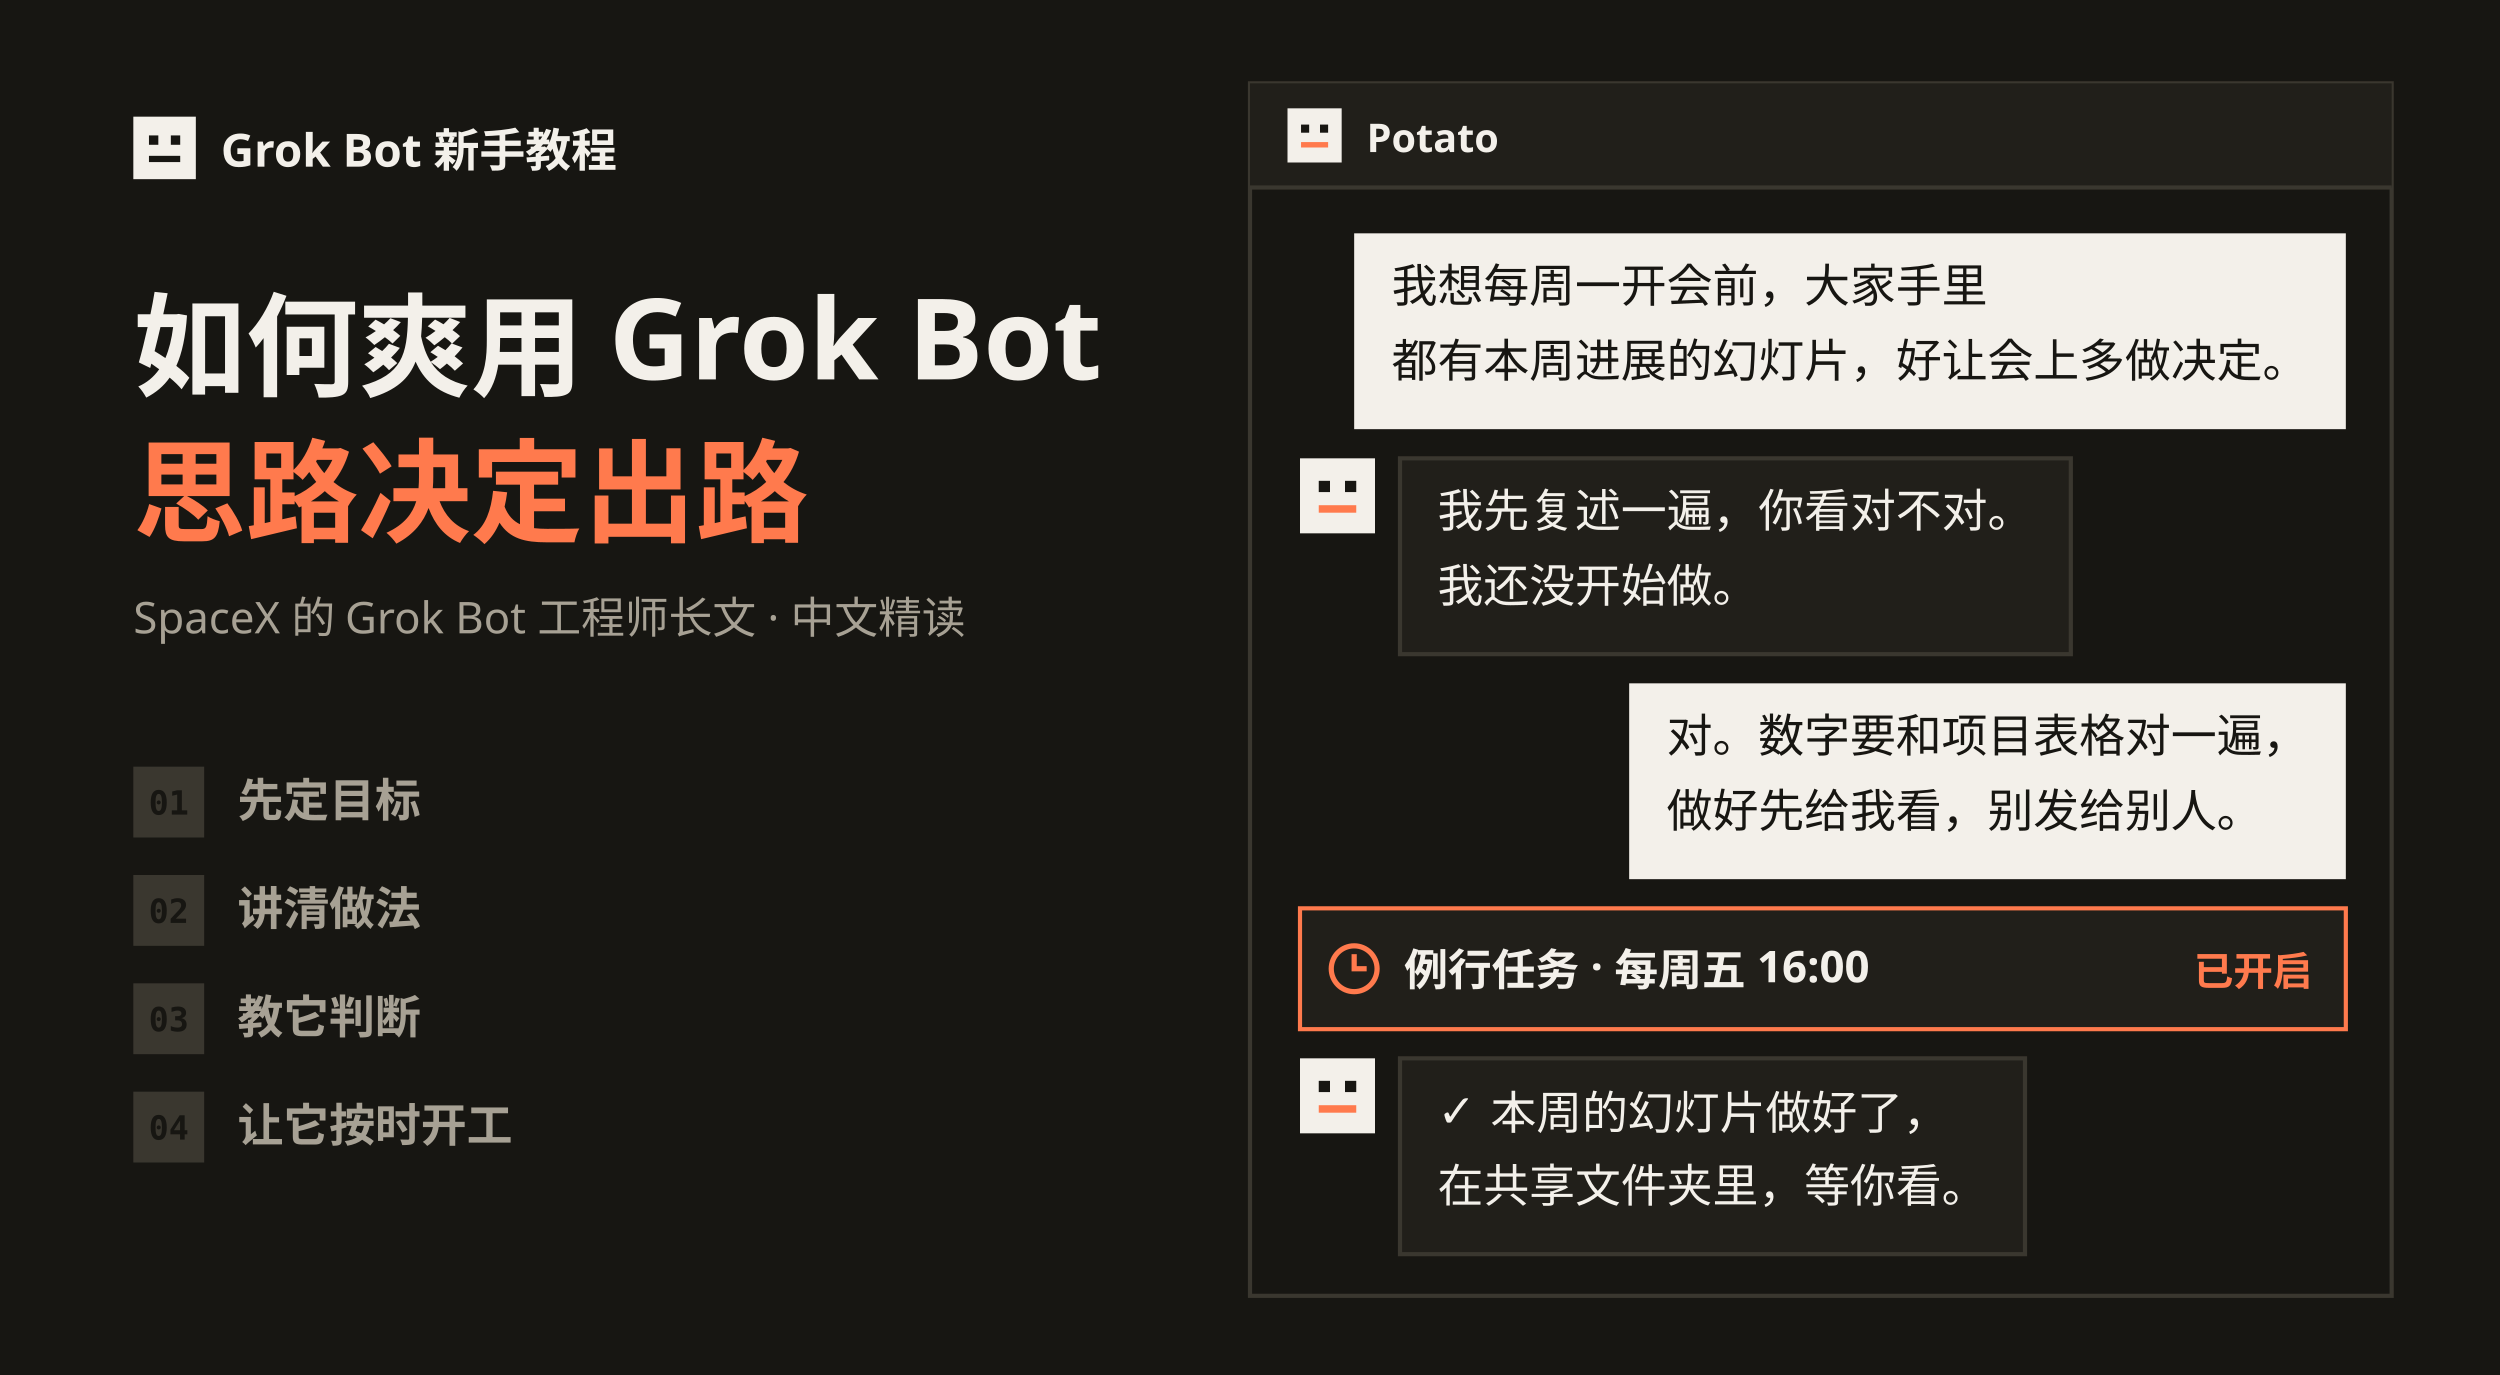
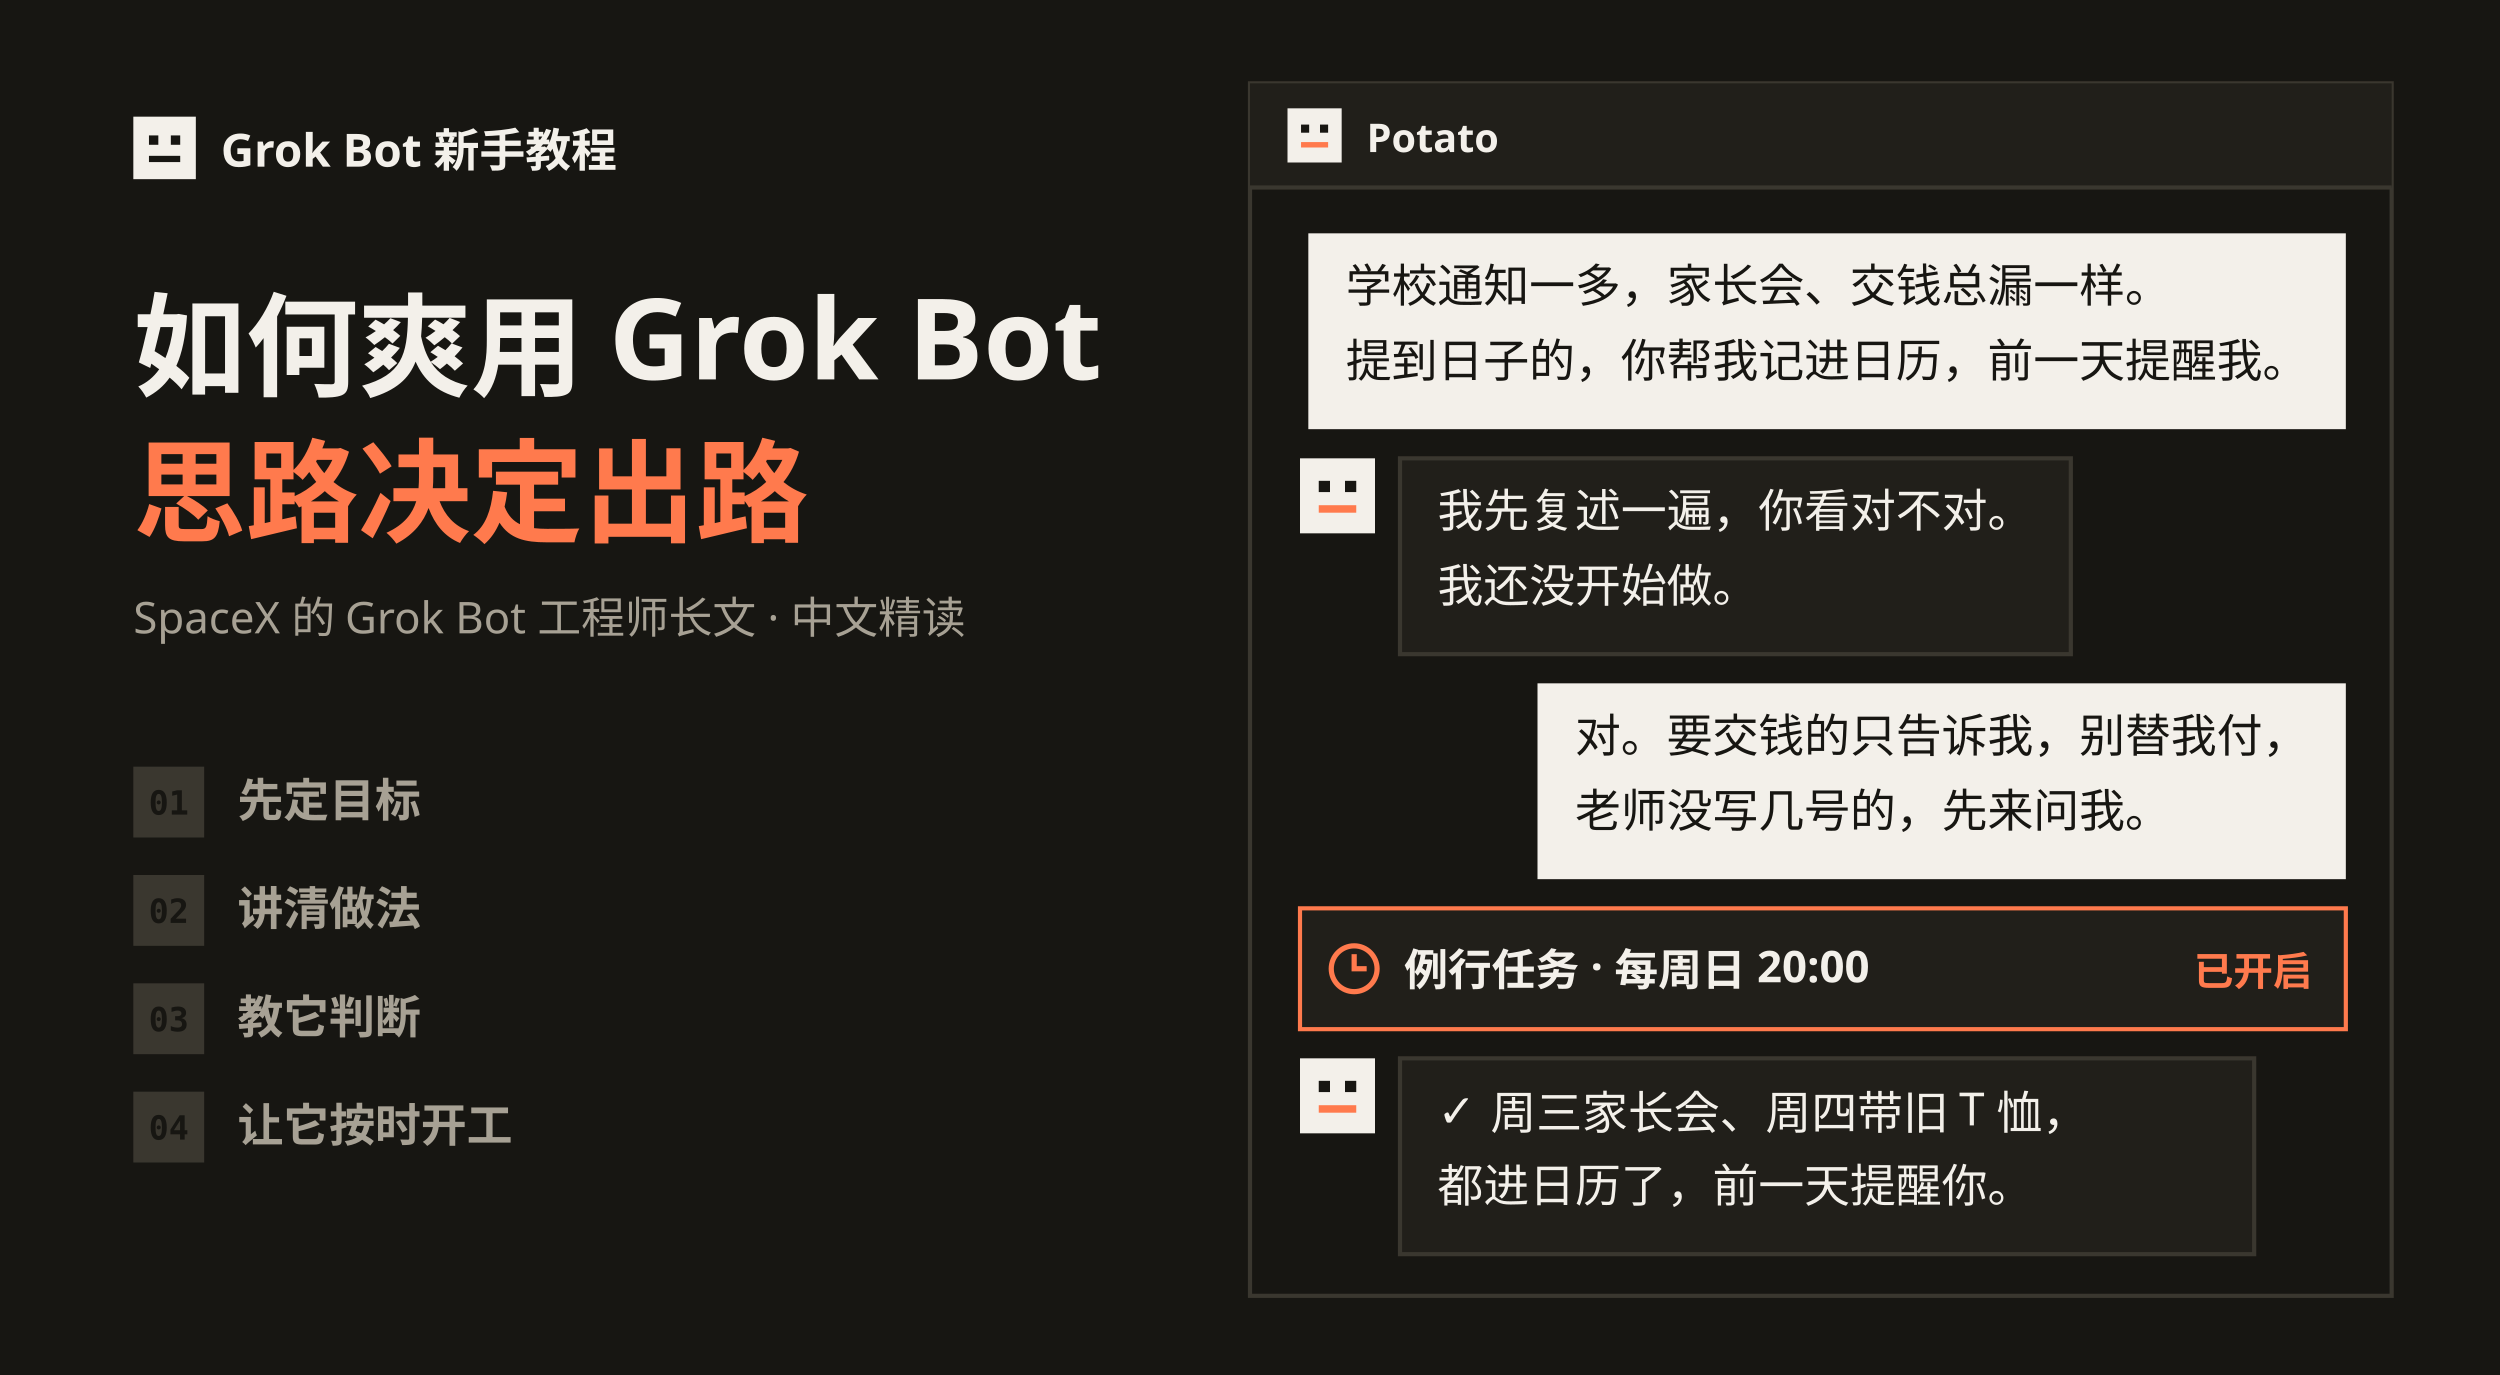
<svg xmlns="http://www.w3.org/2000/svg" width="1200" height="660" viewBox="0 0 1200 660" role="img" aria-label="如何爽用 Grok Bot 思路决定出路">
  <style>@keyframes u1{0%,4.62%{opacity:0;transform:translateY(10px)}8.08%,90.77%{opacity:1;transform:translateY(0)}95.38%,100%{opacity:0;transform:translateY(0)}}.u1{animation:u1 13.0s infinite;transform-box:fill-box}@keyframes b1{0%,20.00%{opacity:0;transform:translateY(10px)}23.46%,90.77%{opacity:1;transform:translateY(0)}95.38%,100%{opacity:0;transform:translateY(0)}}.b1{animation:b1 13.0s infinite;transform-box:fill-box}@keyframes u2{0%,36.92%{opacity:0;transform:translateY(10px)}40.38%,90.77%{opacity:1;transform:translateY(0)}95.38%,100%{opacity:0;transform:translateY(0)}}.u2{animation:u2 13.0s infinite;transform-box:fill-box}@keyframes card{0%,53.85%{opacity:0;transform:translateY(10px)}57.31%,90.77%{opacity:1;transform:translateY(0)}95.38%,100%{opacity:0;transform:translateY(0)}}.card{animation:card 13.0s infinite;transform-box:fill-box}@keyframes b2{0%,69.23%{opacity:0;transform:translateY(10px)}72.69%,90.77%{opacity:1;transform:translateY(0)}95.38%,100%{opacity:0;transform:translateY(0)}}.b2{animation:b2 13.0s infinite;transform-box:fill-box}@keyframes s0{0%,4.62%{fill:#3a372f}6.92%,90.77%{fill:#ff7a4d}95.38%,100%{fill:#3a372f}}.s0{animation:s0 13.0s infinite}@keyframes s0t{0%,4.62%{fill:#a7a194}6.92%,90.77%{fill:#f3f0ea}95.38%,100%{fill:#a7a194}}.s0t{animation:s0t 13.0s infinite}@keyframes s1{0%,20.00%{fill:#3a372f}22.31%,90.77%{fill:#ff7a4d}95.38%,100%{fill:#3a372f}}.s1{animation:s1 13.0s infinite}@keyframes s1t{0%,20.00%{fill:#a7a194}22.31%,90.77%{fill:#f3f0ea}95.38%,100%{fill:#a7a194}}.s1t{animation:s1t 13.0s infinite}@keyframes s2{0%,36.92%{fill:#3a372f}39.23%,90.77%{fill:#ff7a4d}95.38%,100%{fill:#3a372f}}.s2{animation:s2 13.0s infinite}@keyframes s2t{0%,36.92%{fill:#a7a194}39.23%,90.77%{fill:#f3f0ea}95.38%,100%{fill:#a7a194}}.s2t{animation:s2t 13.0s infinite}@keyframes s3{0%,53.85%{fill:#3a372f}56.15%,90.77%{fill:#ff7a4d}95.38%,100%{fill:#3a372f}}.s3{animation:s3 13.0s infinite}@keyframes s3t{0%,53.85%{fill:#a7a194}56.15%,90.77%{fill:#f3f0ea}95.38%,100%{fill:#a7a194}}.s3t{animation:s3t 13.0s infinite}@media (prefers-reduced-motion:reduce){*{animation:none!important;opacity:1!important;transform:none!important}.s0,.s1,.s2,.s3{fill:#ff7a4d!important}.s0t,.s1t,.s2t,.s3t{fill:#f3f0ea!important}}</style>
  <rect width="1200" height="660" fill="#171612" />
  <rect x="64" y="56" width="30" height="30" fill="#f3f0ea" />
  <rect x="71.5" y="65.0" width="4.5" height="4.5" fill="#171612" />
  <rect x="82.0" y="65.0" width="4.5" height="4.5" fill="#171612" />
  <rect x="71.5" y="74.8" width="15.0" height="3.0" fill="#171612" />
  <text x="106" y="80" font-family="'PingFang SC','Noto Sans SC','Microsoft YaHei',sans-serif" font-size="22" font-weight="600" fill="#f3f0ea">Grok Bot 新手教程</text>
  <text x="64" y="186" font-family="'PingFang SC','Noto Sans SC','Microsoft YaHei',sans-serif" font-size="54" font-weight="700" fill="#f3f0ea">如何爽用 Grok Bot</text>
  <text x="64" y="256" font-family="'PingFang SC','Noto Sans SC','Microsoft YaHei',sans-serif" font-size="54" font-weight="700" fill="#ff7a4d">思路决定出路</text>
  <text x="64" y="304" font-family="'PingFang SC','Noto Sans SC','Microsoft YaHei',sans-serif" font-size="21" fill="#a7a194">SpaceX 的 Grok Bot 工程师长文 · 中文精读</text>
  <rect class="s0" x="64" y="368" width="34" height="34" fill="#3a372f" />
  <text x="81" y="391" font-family="ui-monospace,Menlo,monospace" font-size="16" font-weight="700" fill="#171612" text-anchor="middle">01</text>
  <text class="s0t" x="114" y="392" font-family="'PingFang SC','Noto Sans SC','Microsoft YaHei',sans-serif" font-size="22" font-weight="600" fill="#a7a194">先定目标</text>
  <rect class="s1" x="64" y="420" width="34" height="34" fill="#3a372f" />
  <text x="81" y="443" font-family="ui-monospace,Menlo,monospace" font-size="16" font-weight="700" fill="#171612" text-anchor="middle">02</text>
  <text class="s1t" x="114" y="444" font-family="'PingFang SC','Noto Sans SC','Microsoft YaHei',sans-serif" font-size="22" font-weight="600" fill="#a7a194">讲清做法</text>
  <rect class="s2" x="64" y="472" width="34" height="34" fill="#3a372f" />
  <text x="81" y="495" font-family="ui-monospace,Menlo,monospace" font-size="16" font-weight="700" fill="#171612" text-anchor="middle">03</text>
  <text class="s2t" x="114" y="496" font-family="'PingFang SC','Noto Sans SC','Microsoft YaHei',sans-serif" font-size="22" font-weight="600" fill="#a7a194">教它判断</text>
  <rect class="s3" x="64" y="524" width="34" height="34" fill="#3a372f" />
  <text x="81" y="547" font-family="ui-monospace,Menlo,monospace" font-size="16" font-weight="700" fill="#171612" text-anchor="middle">04</text>
  <text class="s3t" x="114" y="548" font-family="'PingFang SC','Noto Sans SC','Microsoft YaHei',sans-serif" font-size="22" font-weight="600" fill="#a7a194">让它按时开工</text>
  <rect x="600" y="40" width="548" height="582" fill="#171612" stroke="#3a372f" stroke-width="2" />
  <rect x="600" y="40" width="548" height="50" fill="#211f1a" />
  <line x1="600" y1="90" x2="1148" y2="90" stroke="#3a372f" stroke-width="2" />
  <rect x="618" y="52" width="26" height="26" fill="#f3f0ea" />
  <rect x="624.5" y="59.8" width="3.9" height="3.9" fill="#171612" />
  <rect x="633.6" y="59.8" width="3.9" height="3.9" fill="#171612" />
  <rect x="624.5" y="68.2" width="13.0" height="2.6" fill="#ff7a4d" />
  <text x="656" y="73" font-family="'PingFang SC','Noto Sans SC','Microsoft YaHei',sans-serif" font-size="19" font-weight="600" fill="#f3f0ea">Potato</text>
  <g class="u1">
-     <rect x="650" y="112" width="476" height="94" fill="#f3f0ea" />
-     <text x="668" y="145" font-family="'PingFang SC','Noto Sans SC','Microsoft YaHei',sans-serif" font-size="22" font-weight="400" fill="#171612" text-anchor="start">我想每周一开会前，大家手里</text>
-     <text x="668" y="181" font-family="'PingFang SC','Noto Sans SC','Microsoft YaHei',sans-serif" font-size="22" font-weight="400" fill="#171612" text-anchor="start">都有本周进展的幻灯片，好让会上多做决定。</text>
+     <rect x="628" y="112" width="498" height="94" fill="#f3f0ea" />
+     <text x="646" y="145" font-family="'PingFang SC','Noto Sans SC','Microsoft YaHei',sans-serif" font-size="22" font-weight="400" fill="#171612" text-anchor="start">学校通知一多，家长会、交钱总漏一样。</text>
+     <text x="646" y="181" font-family="'PingFang SC','Noto Sans SC','Microsoft YaHei',sans-serif" font-size="22" font-weight="400" fill="#171612" text-anchor="start">提到日子的，你帮我记进日历，前一天提醒我。</text>
  </g>
  <g class="b1">
    <rect x="624" y="220" width="36" height="36" fill="#f3f0ea" />
    <rect x="633.0" y="230.8" width="5.4" height="5.4" fill="#171612" />
    <rect x="645.6" y="230.8" width="5.4" height="5.4" fill="#171612" />
    <rect x="633.0" y="242.5" width="18.0" height="3.6" fill="#ff7a4d" />
    <rect x="672" y="220" width="322" height="94" fill="#211f1a" stroke="#3a372f" stroke-width="2" />
    <text x="690" y="253" font-family="'PingFang SC','Noto Sans SC','Microsoft YaHei',sans-serif" font-size="22" font-weight="400" fill="#f3f0ea" text-anchor="start">我先复述一遍，你看对不对。</text>
    <text x="690" y="289" font-family="'PingFang SC','Noto Sans SC','Microsoft YaHei',sans-serif" font-size="22" font-weight="400" fill="#f3f0ea" text-anchor="start">我还没开始做。</text>
  </g>
  <g class="u2">
-     <rect x="782" y="328" width="344" height="94" fill="#f3f0ea" />
-     <text x="800" y="361" font-family="'PingFang SC','Noto Sans SC','Microsoft YaHei',sans-serif" font-size="22" font-weight="400" fill="#171612" text-anchor="start">对。数字要和项目表格对一遍，</text>
-     <text x="800" y="397" font-family="'PingFang SC','Noto Sans SC','Microsoft YaHei',sans-serif" font-size="22" font-weight="400" fill="#171612" text-anchor="start">做好先给我看，别发给别人。</text>
+     <rect x="738" y="328" width="388" height="94" fill="#f3f0ea" />
+     <text x="756" y="361" font-family="'PingFang SC','Noto Sans SC','Microsoft YaHei',sans-serif" font-size="22" font-weight="400" fill="#171612" text-anchor="start">对。要交钱的只告诉我，别替我付，</text>
+     <text x="756" y="397" font-family="'PingFang SC','Noto Sans SC','Microsoft YaHei',sans-serif" font-size="22" font-weight="400" fill="#171612" text-anchor="start">老师没写几号的，先来问我。</text>
  </g>
  <g class="card">
    <rect x="624" y="436" width="502" height="58" fill="#211f1a" stroke="#ff7a4d" stroke-width="2" />
    <circle cx="650" cy="465" r="11" fill="none" stroke="#ff7a4d" stroke-width="2.5" />
    <path d="M650 458 V465 H656" stroke="#ff7a4d" stroke-width="2.5" fill="none" />
-     <text x="674" y="473" font-family="'PingFang SC','Noto Sans SC','Microsoft YaHei',sans-serif" font-size="21" font-weight="600" fill="#f3f0ea">例行任务 · 每周五 16:00</text>
+     <text x="674" y="473" font-family="'PingFang SC','Noto Sans SC','Microsoft YaHei',sans-serif" font-size="21" font-weight="600" fill="#f3f0ea">例行任务 · 每周日 20:00</text>
    <text x="1110" y="473" font-family="'PingFang SC','Noto Sans SC','Microsoft YaHei',sans-serif" font-size="19" font-weight="600" fill="#ff7a4d" text-anchor="end">已开启</text>
  </g>
  <g class="b2">
    <rect x="624" y="508" width="36" height="36" fill="#f3f0ea" />
    <rect x="633.0" y="518.8" width="5.4" height="5.4" fill="#171612" />
    <rect x="645.6" y="518.8" width="5.4" height="5.4" fill="#171612" />
    <rect x="633.0" y="530.5" width="18.0" height="3.6" fill="#ff7a4d" />
-     <rect x="672" y="508" width="300" height="94" fill="#211f1a" stroke="#3a372f" stroke-width="2" />
-     <text x="690" y="541" font-family="'PingFang SC','Noto Sans SC','Microsoft YaHei',sans-serif" font-size="22" font-weight="400" fill="#f3f0ea" text-anchor="start">✓ 本周的幻灯片做好了，</text>
-     <text x="690" y="577" font-family="'PingFang SC','Noto Sans SC','Microsoft YaHei',sans-serif" font-size="22" font-weight="400" fill="#f3f0ea" text-anchor="start">在共享文件夹里，等你看。</text>
+     <rect x="672" y="508" width="410" height="94" fill="#211f1a" stroke="#3a372f" stroke-width="2" />
+     <text x="690" y="541" font-family="'PingFang SC','Noto Sans SC','Microsoft YaHei',sans-serif" font-size="22" font-weight="400" fill="#f3f0ea" text-anchor="start">✓ 周三家长会、周四带旧 T 恤，</text>
+     <text x="690" y="577" font-family="'PingFang SC','Noto Sans SC','Microsoft YaHei',sans-serif" font-size="22" font-weight="400" fill="#f3f0ea" text-anchor="start">都进日历了，前一天提醒你。</text>
  </g>
</svg>
